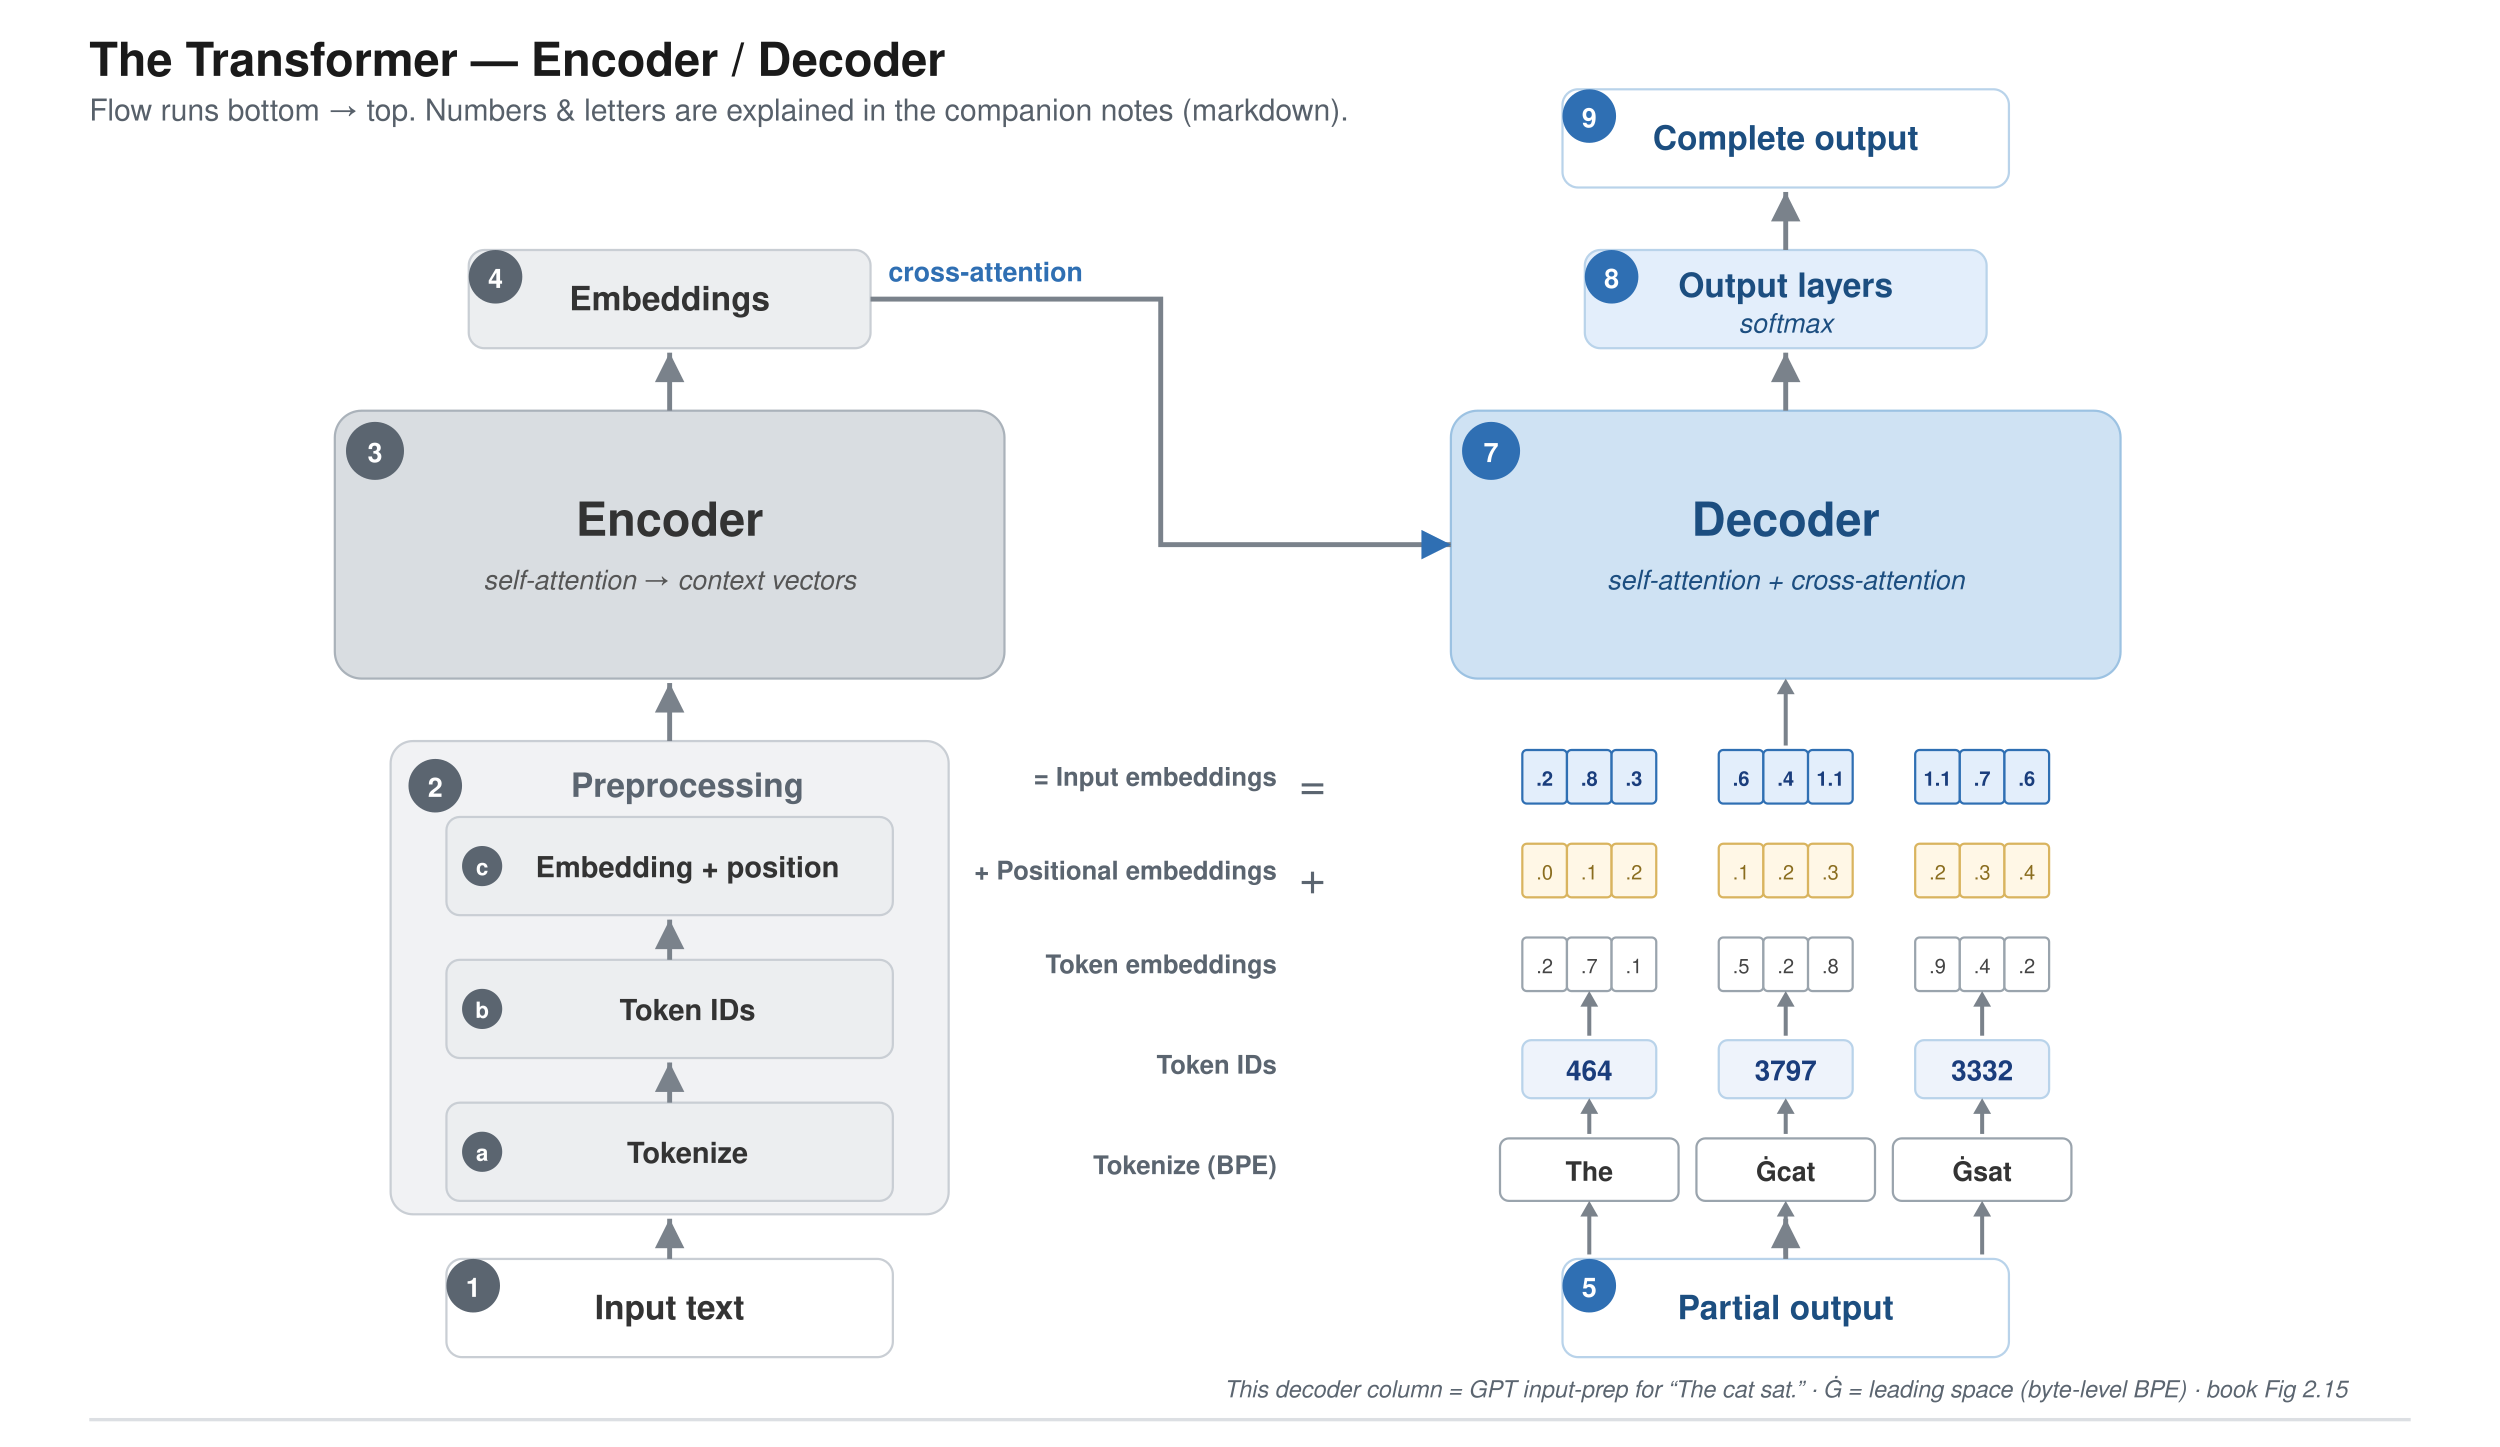
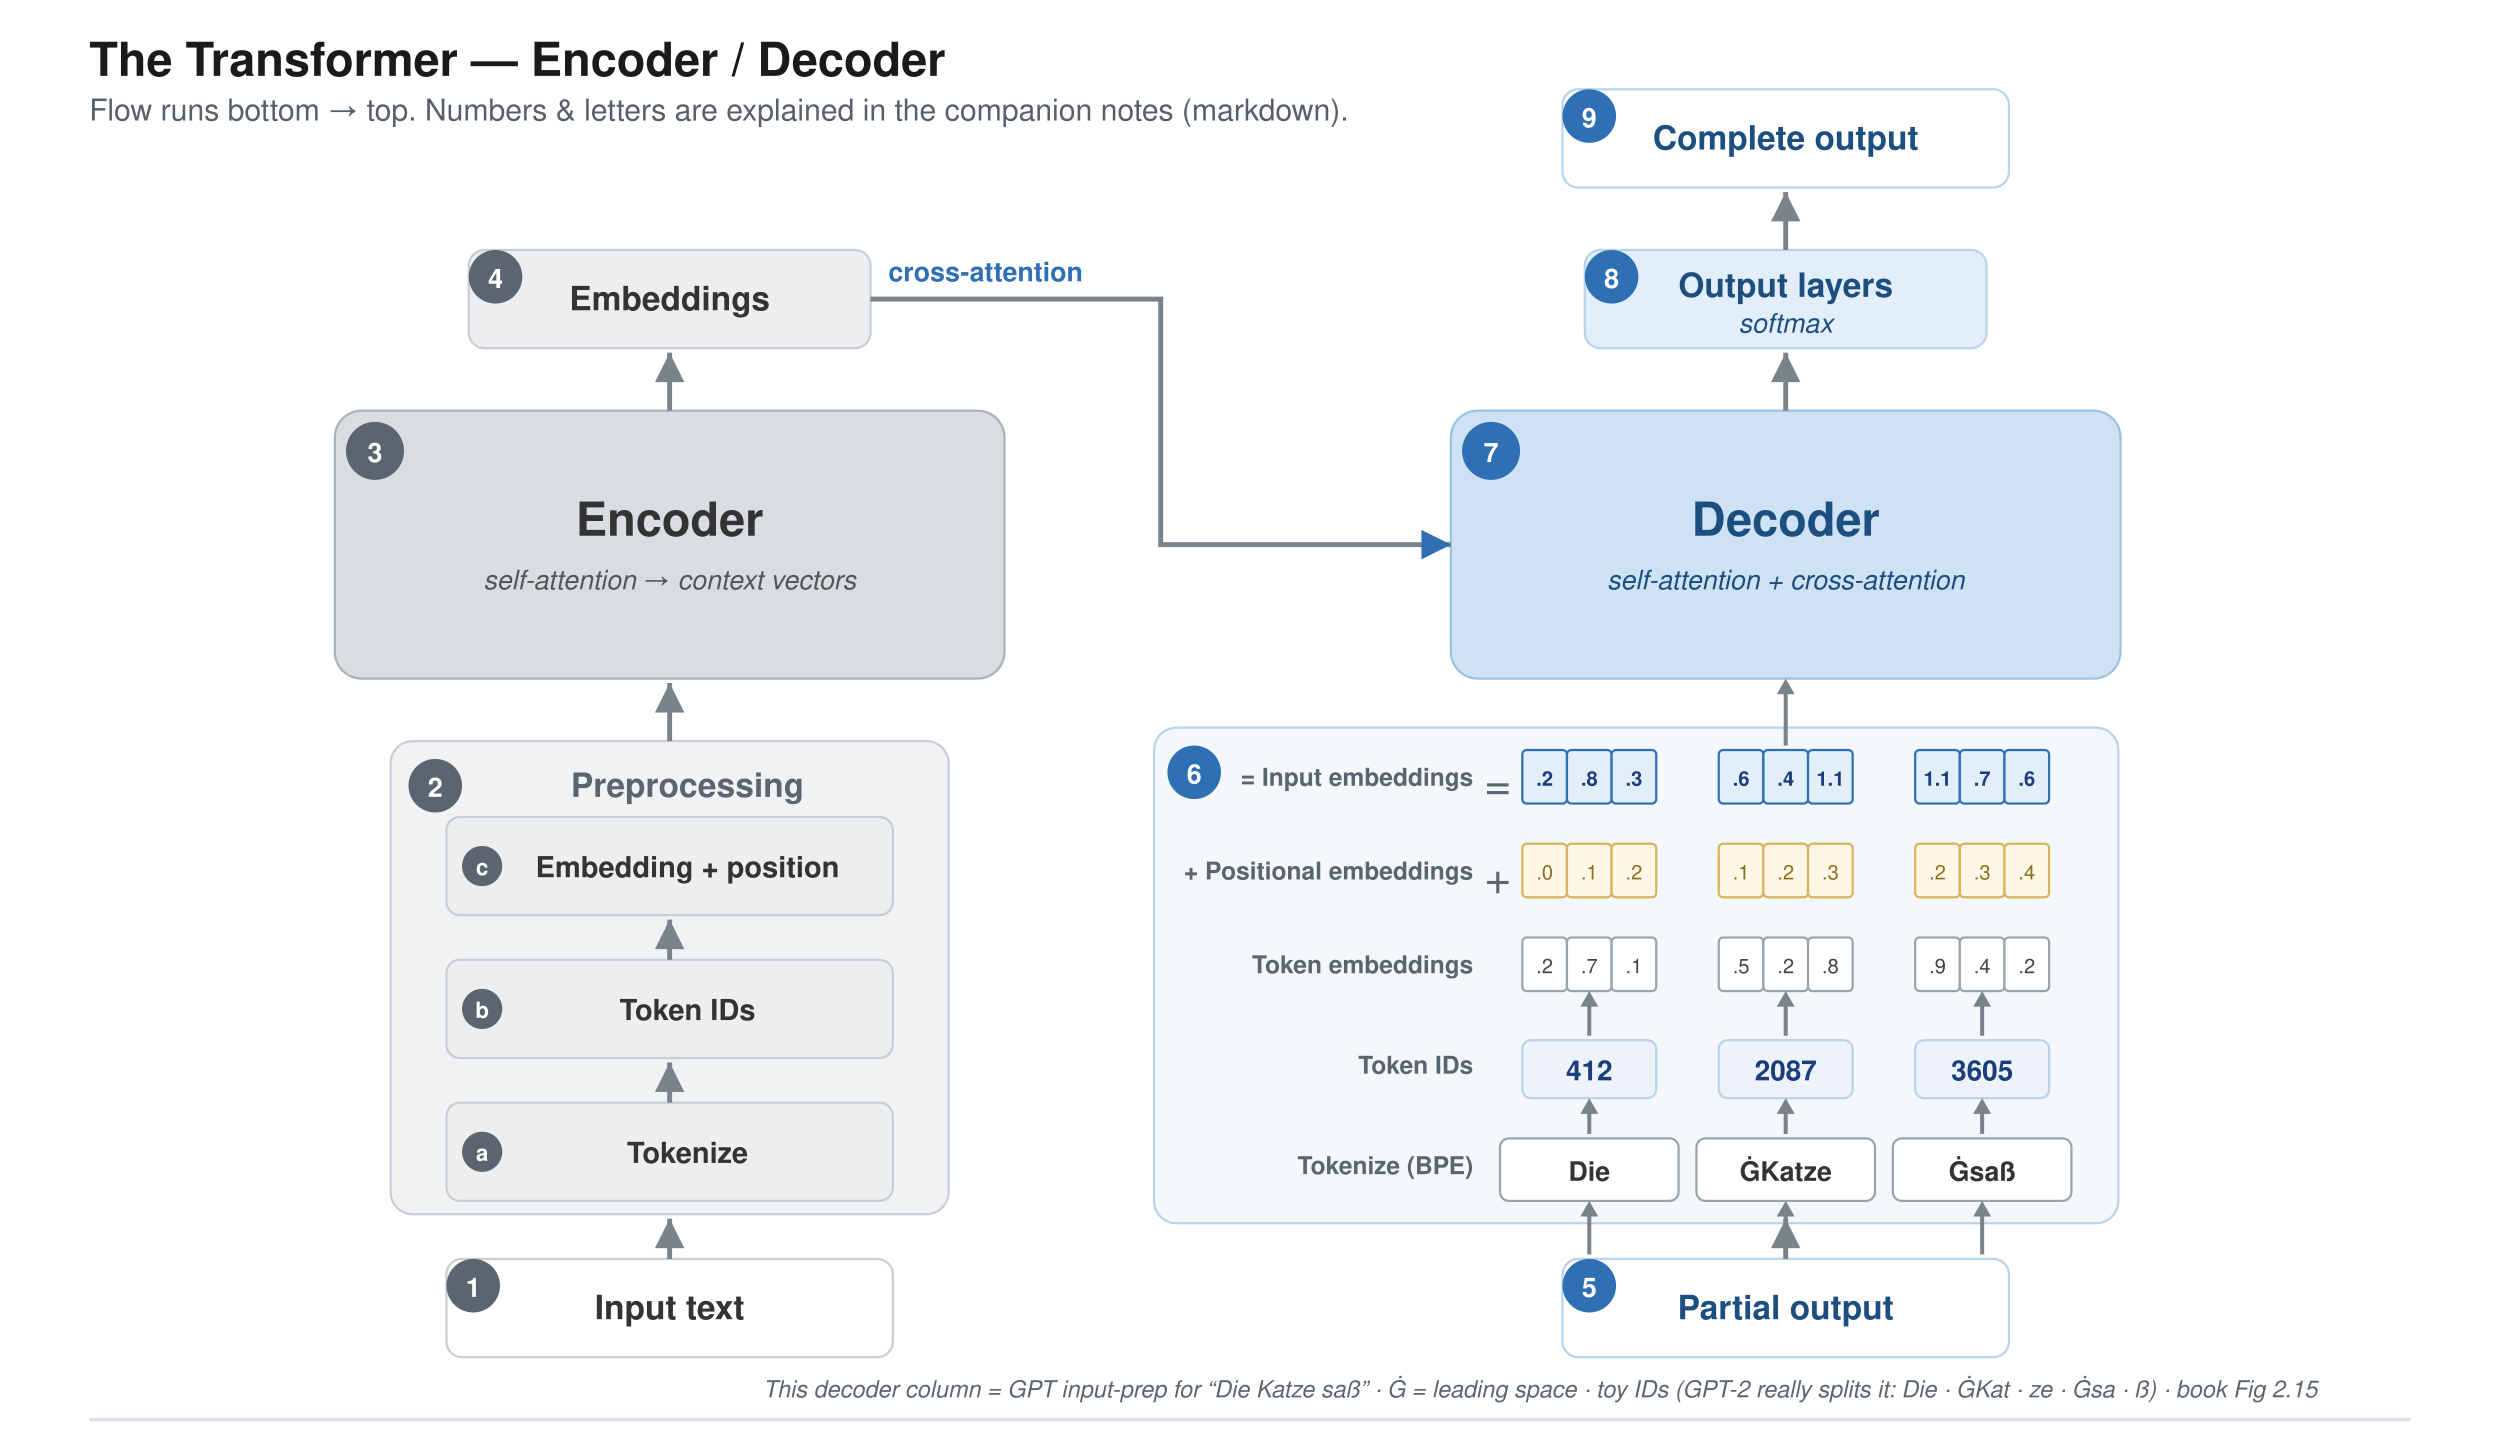
<svg xmlns="http://www.w3.org/2000/svg" viewBox="0 0 1120 648" font-family="Segoe UI, Helvetica, Arial, sans-serif">
  <style>
    .lbl  { font-size: 15px; font-weight: 700; }
    .num  { font-size: 12px; font-weight: 700; fill: #ffffff; }
    .flow { fill: none; stroke: #7a828b; stroke-width: 2.2; }
    .sub  { font-size: 12px; font-style: italic; }
  </style>
  <rect width="1120" height="900" fill="#ffffff" />
  <text x="40" y="34" font-size="21" font-weight="700" fill="#1a1a1a">The Transformer — Encoder / Decoder</text>
  <text x="40" y="54" font-size="13.5" fill="#57606a">Flow runs bottom → top. Numbers &amp; letters are explained in the companion notes (markdown).</text>
  <rect x="210" y="112" width="180" height="44" rx="7" fill="#eceef0" stroke="#c9ced4" />
  <text x="300" y="139" text-anchor="middle" class="lbl" fill="#333">Embeddings</text>
  <circle cx="222" cy="124" r="12" fill="#5b6570" />
  <text x="222" y="129" text-anchor="middle" class="num">4</text>
  <rect x="150" y="184" width="300" height="120" rx="12" fill="#d9dde1" stroke="#aab2ba" />
  <text x="300" y="240" text-anchor="middle" font-size="21" font-weight="700" fill="#333">Encoder</text>
  <text x="300" y="264" text-anchor="middle" class="sub" fill="#555">self-attention → context vectors</text>
  <circle cx="168" cy="202" r="13" fill="#5b6570" />
  <text x="168" y="207" text-anchor="middle" class="num">3</text>
  <rect x="175" y="332" width="250" height="212" rx="10" fill="#f1f2f4" stroke="#c9ced4" />
  <circle cx="195" cy="352" r="12" fill="#5b6570" />
  <text x="195" y="357" text-anchor="middle" class="num">2</text>
  <text x="308" y="357" text-anchor="middle" class="lbl" fill="#5b6570" font-size="14">Preprocessing</text>
  <rect x="200" y="366" width="200" height="44" rx="6" fill="#eceef0" stroke="#c9ced4" />
  <circle cx="216" cy="388" r="9" fill="#5b6570" />
  <text x="216" y="392" text-anchor="middle" font-size="10" font-weight="700" fill="#fff">c</text>
  <text x="308" y="393" text-anchor="middle" font-size="13" font-weight="600" fill="#333">Embedding + position</text>
  <rect x="200" y="430" width="200" height="44" rx="6" fill="#eceef0" stroke="#c9ced4" />
  <circle cx="216" cy="452" r="9" fill="#5b6570" />
  <text x="216" y="456" text-anchor="middle" font-size="10" font-weight="700" fill="#fff">b</text>
  <text x="308" y="457" text-anchor="middle" font-size="13" font-weight="600" fill="#333">Token IDs</text>
  <rect x="200" y="494" width="200" height="44" rx="6" fill="#eceef0" stroke="#c9ced4" />
  <circle cx="216" cy="516" r="9" fill="#5b6570" />
  <text x="216" y="520" text-anchor="middle" font-size="10" font-weight="700" fill="#fff">a</text>
  <text x="308" y="521" text-anchor="middle" font-size="13" font-weight="600" fill="#333">Tokenize</text>
  <path class="flow" d="M300,494 L300,476" marker-end="url(#arr)" />
  <path class="flow" d="M300,430 L300,412" marker-end="url(#arr)" />
  <rect x="200" y="564" width="200" height="44" rx="7" fill="#ffffff" stroke="#c9ced4" />
  <text x="300" y="591" text-anchor="middle" class="lbl" fill="#333">Input text</text>
  <circle cx="212" cy="576" r="12" fill="#5b6570" />
  <text x="212" y="581" text-anchor="middle" class="num">1</text>
  <path class="flow" d="M300,564 L300,546" marker-end="url(#arr)" />
  <path class="flow" d="M300,332 L300,306" marker-end="url(#arr)" />
  <path class="flow" d="M300,184 L300,158" marker-end="url(#arr)" />
  <rect x="700" y="40" width="200" height="44" rx="7" fill="#ffffff" stroke="#b9d3ea" />
  <text x="800" y="67" text-anchor="middle" class="lbl" fill="#1c4e80">Complete output</text>
  <circle cx="712" cy="52" r="12" fill="#2f6fb3" />
  <text x="712" y="57" text-anchor="middle" class="num">9</text>
  <rect x="710" y="112" width="180" height="44" rx="7" fill="#e3eefb" stroke="#b9d3ea" />
  <text x="800" y="133" text-anchor="middle" class="lbl" fill="#1c4e80" font-size="14">Output layers</text>
  <text x="800" y="149" text-anchor="middle" class="sub" fill="#1c4e80">softmax</text>
  <circle cx="722" cy="124" r="12" fill="#2f6fb3" />
  <text x="722" y="129" text-anchor="middle" class="num">8</text>
  <rect x="650" y="184" width="300" height="120" rx="12" fill="#cfe2f3" stroke="#9cc2e2" />
  <text x="800" y="240" text-anchor="middle" font-size="21" font-weight="700" fill="#1c4e80">Decoder</text>
  <text x="800" y="264" text-anchor="middle" class="sub" fill="#1c4e80">self-attention + cross-attention</text>
  <circle cx="668" cy="202" r="13" fill="#2f6fb3" />
  <text x="668" y="207" text-anchor="middle" class="num">7</text>
+   <rect x="517" y="326" width="432" height="222" rx="10" fill="#f4f8fd" stroke="#b9d3ea" />
+   <circle cx="535" cy="346" r="12" fill="#2f6fb3" />
+   <text x="535" y="351" text-anchor="middle" class="num">6</text>
  <rect x="700" y="564" width="200" height="44" rx="7" fill="#ffffff" stroke="#b9d3ea" />
  <text x="800" y="591" text-anchor="middle" class="lbl" fill="#1c4e80">Partial output</text>
  <circle cx="712" cy="576" r="12" fill="#2f6fb3" />
  <text x="712" y="581" text-anchor="middle" class="num">5</text>
  <path class="flow" d="M800,564 L800,546" marker-end="url(#arr)" />
  <path class="flow" d="M800,184 L800,158" marker-end="url(#arr)" />
  <path class="flow" d="M800,112 L800,86" marker-end="url(#arr)" />
  <path class="flow" stroke="#2f6fb3" d="M390,134 L520,134 L520,244 L650,244" marker-end="url(#arrb)" />
  <text x="398" y="126" font-size="12" font-weight="700" fill="#2f6fb3">cross-attention</text>
  <line x1="40" y1="636" x2="1080" y2="636" stroke="#dcdfe3" stroke-width="1.5" />
  <defs>
    <marker id="arr" markerWidth="10" markerHeight="10" refX="6" refY="3" orient="auto" markerUnits="strokeWidth">
      <path d="M0,0 L6,3 L0,6 Z" fill="#7a828b" />
    </marker>
    <marker id="arrb" markerWidth="10" markerHeight="10" refX="6" refY="3" orient="auto" markerUnits="strokeWidth">
      <path d="M0,0 L6,3 L0,6 Z" fill="#2f6fb3" />
    </marker>
  </defs>
-   <text x="572.0" y="352.0" text-anchor="end" font-family="Segoe UI, Helvetica, Arial, sans-serif" font-size="11.5" fill="#5b6570" font-weight="600">= Input embeddings</text>
-   <text x="588.0" y="358.0" text-anchor="middle" font-family="Segoe UI, Helvetica, Arial, sans-serif" font-size="20" fill="#5b6570" font-weight="400">=</text>
+   <text x="660.0" y="352.0" text-anchor="end" font-family="Segoe UI, Helvetica, Arial, sans-serif" font-size="11" fill="#5b6570" font-weight="600">= Input embeddings</text>
+   <text x="671.0" y="358.0" text-anchor="middle" font-family="Segoe UI, Helvetica, Arial, sans-serif" font-size="20" fill="#5b6570" font-weight="400">=</text>
  <rect x="682.0" y="336" width="20" height="24" rx="2" fill="#e3eefb" stroke="#2f6fb3" stroke-width="1" />
  <text x="692.0" y="352.0" text-anchor="middle" font-family="Segoe UI, Helvetica, Arial, sans-serif" font-size="9" fill="#1a3d7c" font-weight="700">.2</text>
  <rect x="702.0" y="336" width="20" height="24" rx="2" fill="#e3eefb" stroke="#2f6fb3" stroke-width="1" />
  <text x="712.0" y="352.0" text-anchor="middle" font-family="Segoe UI, Helvetica, Arial, sans-serif" font-size="9" fill="#1a3d7c" font-weight="700">.8</text>
  <rect x="722.0" y="336" width="20" height="24" rx="2" fill="#e3eefb" stroke="#2f6fb3" stroke-width="1" />
  <text x="732.0" y="352.0" text-anchor="middle" font-family="Segoe UI, Helvetica, Arial, sans-serif" font-size="9" fill="#1a3d7c" font-weight="700">.3</text>
  <rect x="770.0" y="336" width="20" height="24" rx="2" fill="#e3eefb" stroke="#2f6fb3" stroke-width="1" />
  <text x="780.0" y="352.0" text-anchor="middle" font-family="Segoe UI, Helvetica, Arial, sans-serif" font-size="9" fill="#1a3d7c" font-weight="700">.6</text>
  <rect x="790.0" y="336" width="20" height="24" rx="2" fill="#e3eefb" stroke="#2f6fb3" stroke-width="1" />
  <text x="800.0" y="352.0" text-anchor="middle" font-family="Segoe UI, Helvetica, Arial, sans-serif" font-size="9" fill="#1a3d7c" font-weight="700">.4</text>
  <rect x="810.0" y="336" width="20" height="24" rx="2" fill="#e3eefb" stroke="#2f6fb3" stroke-width="1" />
  <text x="820.0" y="352.0" text-anchor="middle" font-family="Segoe UI, Helvetica, Arial, sans-serif" font-size="9" fill="#1a3d7c" font-weight="700">1.1</text>
  <rect x="858.0" y="336" width="20" height="24" rx="2" fill="#e3eefb" stroke="#2f6fb3" stroke-width="1" />
  <text x="868.0" y="352.0" text-anchor="middle" font-family="Segoe UI, Helvetica, Arial, sans-serif" font-size="9" fill="#1a3d7c" font-weight="700">1.1</text>
  <rect x="878.0" y="336" width="20" height="24" rx="2" fill="#e3eefb" stroke="#2f6fb3" stroke-width="1" />
  <text x="888.0" y="352.0" text-anchor="middle" font-family="Segoe UI, Helvetica, Arial, sans-serif" font-size="9" fill="#1a3d7c" font-weight="700">.7</text>
  <rect x="898.0" y="336" width="20" height="24" rx="2" fill="#e3eefb" stroke="#2f6fb3" stroke-width="1" />
  <text x="908.0" y="352.0" text-anchor="middle" font-family="Segoe UI, Helvetica, Arial, sans-serif" font-size="9" fill="#1a3d7c" font-weight="700">.6</text>
  <line x1="800.0" y1="334" x2="800.0" y2="310" stroke="#7a828b" stroke-width="1.8" />
  <path d="M 796.0 311 L 804.0 311 L 800.0 304 Z" fill="#7a828b" />
-   <text x="572.0" y="394.0" text-anchor="end" font-family="Segoe UI, Helvetica, Arial, sans-serif" font-size="11.5" fill="#5b6570" font-weight="600">+ Positional embeddings</text>
-   <text x="588.0" y="400.0" text-anchor="middle" font-family="Segoe UI, Helvetica, Arial, sans-serif" font-size="20" fill="#5b6570" font-weight="400">+</text>
+   <text x="660.0" y="394.0" text-anchor="end" font-family="Segoe UI, Helvetica, Arial, sans-serif" font-size="11" fill="#5b6570" font-weight="600">+ Positional embeddings</text>
+   <text x="671.0" y="400.0" text-anchor="middle" font-family="Segoe UI, Helvetica, Arial, sans-serif" font-size="20" fill="#5b6570" font-weight="400">+</text>
  <rect x="682.0" y="378" width="20" height="24" rx="2" fill="#fff7e6" stroke="#d9b45f" stroke-width="1" />
  <text x="692.0" y="394.0" text-anchor="middle" font-family="Segoe UI, Helvetica, Arial, sans-serif" font-size="9" fill="#8a6d1f" font-weight="400">.0</text>
  <rect x="702.0" y="378" width="20" height="24" rx="2" fill="#fff7e6" stroke="#d9b45f" stroke-width="1" />
  <text x="712.0" y="394.0" text-anchor="middle" font-family="Segoe UI, Helvetica, Arial, sans-serif" font-size="9" fill="#8a6d1f" font-weight="400">.1</text>
  <rect x="722.0" y="378" width="20" height="24" rx="2" fill="#fff7e6" stroke="#d9b45f" stroke-width="1" />
  <text x="732.0" y="394.0" text-anchor="middle" font-family="Segoe UI, Helvetica, Arial, sans-serif" font-size="9" fill="#8a6d1f" font-weight="400">.2</text>
  <rect x="770.0" y="378" width="20" height="24" rx="2" fill="#fff7e6" stroke="#d9b45f" stroke-width="1" />
  <text x="780.0" y="394.0" text-anchor="middle" font-family="Segoe UI, Helvetica, Arial, sans-serif" font-size="9" fill="#8a6d1f" font-weight="400">.1</text>
  <rect x="790.0" y="378" width="20" height="24" rx="2" fill="#fff7e6" stroke="#d9b45f" stroke-width="1" />
  <text x="800.0" y="394.0" text-anchor="middle" font-family="Segoe UI, Helvetica, Arial, sans-serif" font-size="9" fill="#8a6d1f" font-weight="400">.2</text>
  <rect x="810.0" y="378" width="20" height="24" rx="2" fill="#fff7e6" stroke="#d9b45f" stroke-width="1" />
  <text x="820.0" y="394.0" text-anchor="middle" font-family="Segoe UI, Helvetica, Arial, sans-serif" font-size="9" fill="#8a6d1f" font-weight="400">.3</text>
  <rect x="858.0" y="378" width="20" height="24" rx="2" fill="#fff7e6" stroke="#d9b45f" stroke-width="1" />
  <text x="868.0" y="394.0" text-anchor="middle" font-family="Segoe UI, Helvetica, Arial, sans-serif" font-size="9" fill="#8a6d1f" font-weight="400">.2</text>
  <rect x="878.0" y="378" width="20" height="24" rx="2" fill="#fff7e6" stroke="#d9b45f" stroke-width="1" />
  <text x="888.0" y="394.0" text-anchor="middle" font-family="Segoe UI, Helvetica, Arial, sans-serif" font-size="9" fill="#8a6d1f" font-weight="400">.3</text>
  <rect x="898.0" y="378" width="20" height="24" rx="2" fill="#fff7e6" stroke="#d9b45f" stroke-width="1" />
  <text x="908.0" y="394.0" text-anchor="middle" font-family="Segoe UI, Helvetica, Arial, sans-serif" font-size="9" fill="#8a6d1f" font-weight="400">.4</text>
-   <text x="572.0" y="436.0" text-anchor="end" font-family="Segoe UI, Helvetica, Arial, sans-serif" font-size="11.5" fill="#5b6570" font-weight="600">Token embeddings</text>
+   <text x="660.0" y="436.0" text-anchor="end" font-family="Segoe UI, Helvetica, Arial, sans-serif" font-size="11" fill="#5b6570" font-weight="600">Token embeddings</text>
  <rect x="682.0" y="420" width="20" height="24" rx="2" fill="#ffffff" stroke="#9aa4ad" stroke-width="1" />
  <text x="692.0" y="436.0" text-anchor="middle" font-family="Segoe UI, Helvetica, Arial, sans-serif" font-size="9" fill="#444" font-weight="400">.2</text>
  <rect x="702.0" y="420" width="20" height="24" rx="2" fill="#ffffff" stroke="#9aa4ad" stroke-width="1" />
  <text x="712.0" y="436.0" text-anchor="middle" font-family="Segoe UI, Helvetica, Arial, sans-serif" font-size="9" fill="#444" font-weight="400">.7</text>
  <rect x="722.0" y="420" width="20" height="24" rx="2" fill="#ffffff" stroke="#9aa4ad" stroke-width="1" />
  <text x="732.0" y="436.0" text-anchor="middle" font-family="Segoe UI, Helvetica, Arial, sans-serif" font-size="9" fill="#444" font-weight="400">.1</text>
  <rect x="770.0" y="420" width="20" height="24" rx="2" fill="#ffffff" stroke="#9aa4ad" stroke-width="1" />
  <text x="780.0" y="436.0" text-anchor="middle" font-family="Segoe UI, Helvetica, Arial, sans-serif" font-size="9" fill="#444" font-weight="400">.5</text>
  <rect x="790.0" y="420" width="20" height="24" rx="2" fill="#ffffff" stroke="#9aa4ad" stroke-width="1" />
  <text x="800.0" y="436.0" text-anchor="middle" font-family="Segoe UI, Helvetica, Arial, sans-serif" font-size="9" fill="#444" font-weight="400">.2</text>
  <rect x="810.0" y="420" width="20" height="24" rx="2" fill="#ffffff" stroke="#9aa4ad" stroke-width="1" />
  <text x="820.0" y="436.0" text-anchor="middle" font-family="Segoe UI, Helvetica, Arial, sans-serif" font-size="9" fill="#444" font-weight="400">.8</text>
  <rect x="858.0" y="420" width="20" height="24" rx="2" fill="#ffffff" stroke="#9aa4ad" stroke-width="1" />
  <text x="868.0" y="436.0" text-anchor="middle" font-family="Segoe UI, Helvetica, Arial, sans-serif" font-size="9" fill="#444" font-weight="400">.9</text>
  <rect x="878.0" y="420" width="20" height="24" rx="2" fill="#ffffff" stroke="#9aa4ad" stroke-width="1" />
  <text x="888.0" y="436.0" text-anchor="middle" font-family="Segoe UI, Helvetica, Arial, sans-serif" font-size="9" fill="#444" font-weight="400">.4</text>
  <rect x="898.0" y="420" width="20" height="24" rx="2" fill="#ffffff" stroke="#9aa4ad" stroke-width="1" />
  <text x="908.0" y="436.0" text-anchor="middle" font-family="Segoe UI, Helvetica, Arial, sans-serif" font-size="9" fill="#444" font-weight="400">.2</text>
  <line x1="712.0" y1="464" x2="712.0" y2="450" stroke="#7a828b" stroke-width="1.8" />
  <path d="M 708.0 451 L 716.0 451 L 712.0 444 Z" fill="#7a828b" />
  <line x1="800.0" y1="464" x2="800.0" y2="450" stroke="#7a828b" stroke-width="1.8" />
  <path d="M 796.0 451 L 804.0 451 L 800.0 444 Z" fill="#7a828b" />
  <line x1="888.0" y1="464" x2="888.0" y2="450" stroke="#7a828b" stroke-width="1.8" />
  <path d="M 884.0 451 L 892.0 451 L 888.0 444 Z" fill="#7a828b" />
-   <text x="572.0" y="481.0" text-anchor="end" font-family="Segoe UI, Helvetica, Arial, sans-serif" font-size="11.5" fill="#5b6570" font-weight="600">Token IDs</text>
+   <text x="660.0" y="481.0" text-anchor="end" font-family="Segoe UI, Helvetica, Arial, sans-serif" font-size="11" fill="#5b6570" font-weight="600">Token IDs</text>
  <rect x="682.0" y="466" width="60" height="26" rx="4" fill="#eef3fb" stroke="#b9d3ea" stroke-width="1" />
-   <text x="712.0" y="484.0" text-anchor="middle" font-family="Segoe UI, Helvetica, Arial, sans-serif" font-size="12.5" fill="#1a3d7c" font-weight="700">464</text>
+   <text x="712.0" y="484.0" text-anchor="middle" font-family="Segoe UI, Helvetica, Arial, sans-serif" font-size="12.5" fill="#1a3d7c" font-weight="700">412</text>
  <line x1="712.0" y1="508" x2="712.0" y2="498" stroke="#7a828b" stroke-width="1.8" />
  <path d="M 708.0 499 L 716.0 499 L 712.0 492 Z" fill="#7a828b" />
  <rect x="770.0" y="466" width="60" height="26" rx="4" fill="#eef3fb" stroke="#b9d3ea" stroke-width="1" />
-   <text x="800.0" y="484.0" text-anchor="middle" font-family="Segoe UI, Helvetica, Arial, sans-serif" font-size="12.5" fill="#1a3d7c" font-weight="700">3797</text>
+   <text x="800.0" y="484.0" text-anchor="middle" font-family="Segoe UI, Helvetica, Arial, sans-serif" font-size="12.5" fill="#1a3d7c" font-weight="700">2087</text>
  <line x1="800.0" y1="508" x2="800.0" y2="498" stroke="#7a828b" stroke-width="1.8" />
  <path d="M 796.0 499 L 804.0 499 L 800.0 492 Z" fill="#7a828b" />
  <rect x="858.0" y="466" width="60" height="26" rx="4" fill="#eef3fb" stroke="#b9d3ea" stroke-width="1" />
-   <text x="888.0" y="484.0" text-anchor="middle" font-family="Segoe UI, Helvetica, Arial, sans-serif" font-size="12.5" fill="#1a3d7c" font-weight="700">3332</text>
+   <text x="888.0" y="484.0" text-anchor="middle" font-family="Segoe UI, Helvetica, Arial, sans-serif" font-size="12.5" fill="#1a3d7c" font-weight="700">3605</text>
  <line x1="888.0" y1="508" x2="888.0" y2="498" stroke="#7a828b" stroke-width="1.8" />
  <path d="M 884.0 499 L 892.0 499 L 888.0 492 Z" fill="#7a828b" />
-   <text x="572.0" y="526.0" text-anchor="end" font-family="Segoe UI, Helvetica, Arial, sans-serif" font-size="11.5" fill="#5b6570" font-weight="600">Tokenize (BPE)</text>
+   <text x="660.0" y="526.0" text-anchor="end" font-family="Segoe UI, Helvetica, Arial, sans-serif" font-size="11" fill="#5b6570" font-weight="600">Tokenize (BPE)</text>
  <rect x="672.0" y="510" width="80" height="28" rx="4" fill="#ffffff" stroke="#9aa4ad" stroke-width="1" />
-   <text x="712.0" y="529.0" text-anchor="middle" font-family="Segoe UI, Helvetica, Arial, sans-serif" font-size="12" fill="#333" font-weight="600">The</text>
+   <text x="712.0" y="529.0" text-anchor="middle" font-family="Segoe UI, Helvetica, Arial, sans-serif" font-size="12" fill="#333" font-weight="600">Die</text>
  <line x1="712.0" y1="562" x2="712.0" y2="544" stroke="#7a828b" stroke-width="1.8" />
  <path d="M 708.0 545 L 716.0 545 L 712.0 538 Z" fill="#7a828b" />
  <rect x="760.0" y="510" width="80" height="28" rx="4" fill="#ffffff" stroke="#9aa4ad" stroke-width="1" />
-   <text x="800.0" y="529.0" text-anchor="middle" font-family="Segoe UI, Helvetica, Arial, sans-serif" font-size="12" fill="#333" font-weight="600">Ġcat</text>
+   <text x="800.0" y="529.0" text-anchor="middle" font-family="Segoe UI, Helvetica, Arial, sans-serif" font-size="12" fill="#333" font-weight="600">ĠKatze</text>
  <line x1="800.0" y1="562" x2="800.0" y2="544" stroke="#7a828b" stroke-width="1.8" />
  <path d="M 796.0 545 L 804.0 545 L 800.0 538 Z" fill="#7a828b" />
  <rect x="848.0" y="510" width="80" height="28" rx="4" fill="#ffffff" stroke="#9aa4ad" stroke-width="1" />
-   <text x="888.0" y="529.0" text-anchor="middle" font-family="Segoe UI, Helvetica, Arial, sans-serif" font-size="12" fill="#333" font-weight="600">Ġsat</text>
+   <text x="888.0" y="529.0" text-anchor="middle" font-family="Segoe UI, Helvetica, Arial, sans-serif" font-size="12" fill="#333" font-weight="600">Ġsaß</text>
  <line x1="888.0" y1="562" x2="888.0" y2="544" stroke="#7a828b" stroke-width="1.8" />
  <path d="M 884.0 545 L 892.0 545 L 888.0 538 Z" fill="#7a828b" />
-   <text x="800.0" y="626.0" text-anchor="middle" font-family="Segoe UI, Helvetica, Arial, sans-serif" font-size="10.5" fill="#5b6570" font-weight="400" font-style="italic">This decoder column = GPT input-prep for “The cat sat.” · Ġ = leading space (byte-level BPE) · book Fig 2.15</text>
+   <text x="690.0" y="626.0" text-anchor="middle" font-family="Segoe UI, Helvetica, Arial, sans-serif" font-size="10.5" fill="#5b6570" font-weight="400" font-style="italic">This decoder column = GPT input-prep for “Die Katze saß” · Ġ = leading space · toy IDs (GPT-2 really splits it: Die · ĠKat · ze · Ġsa · ß) · book Fig 2.15</text>
</svg>
